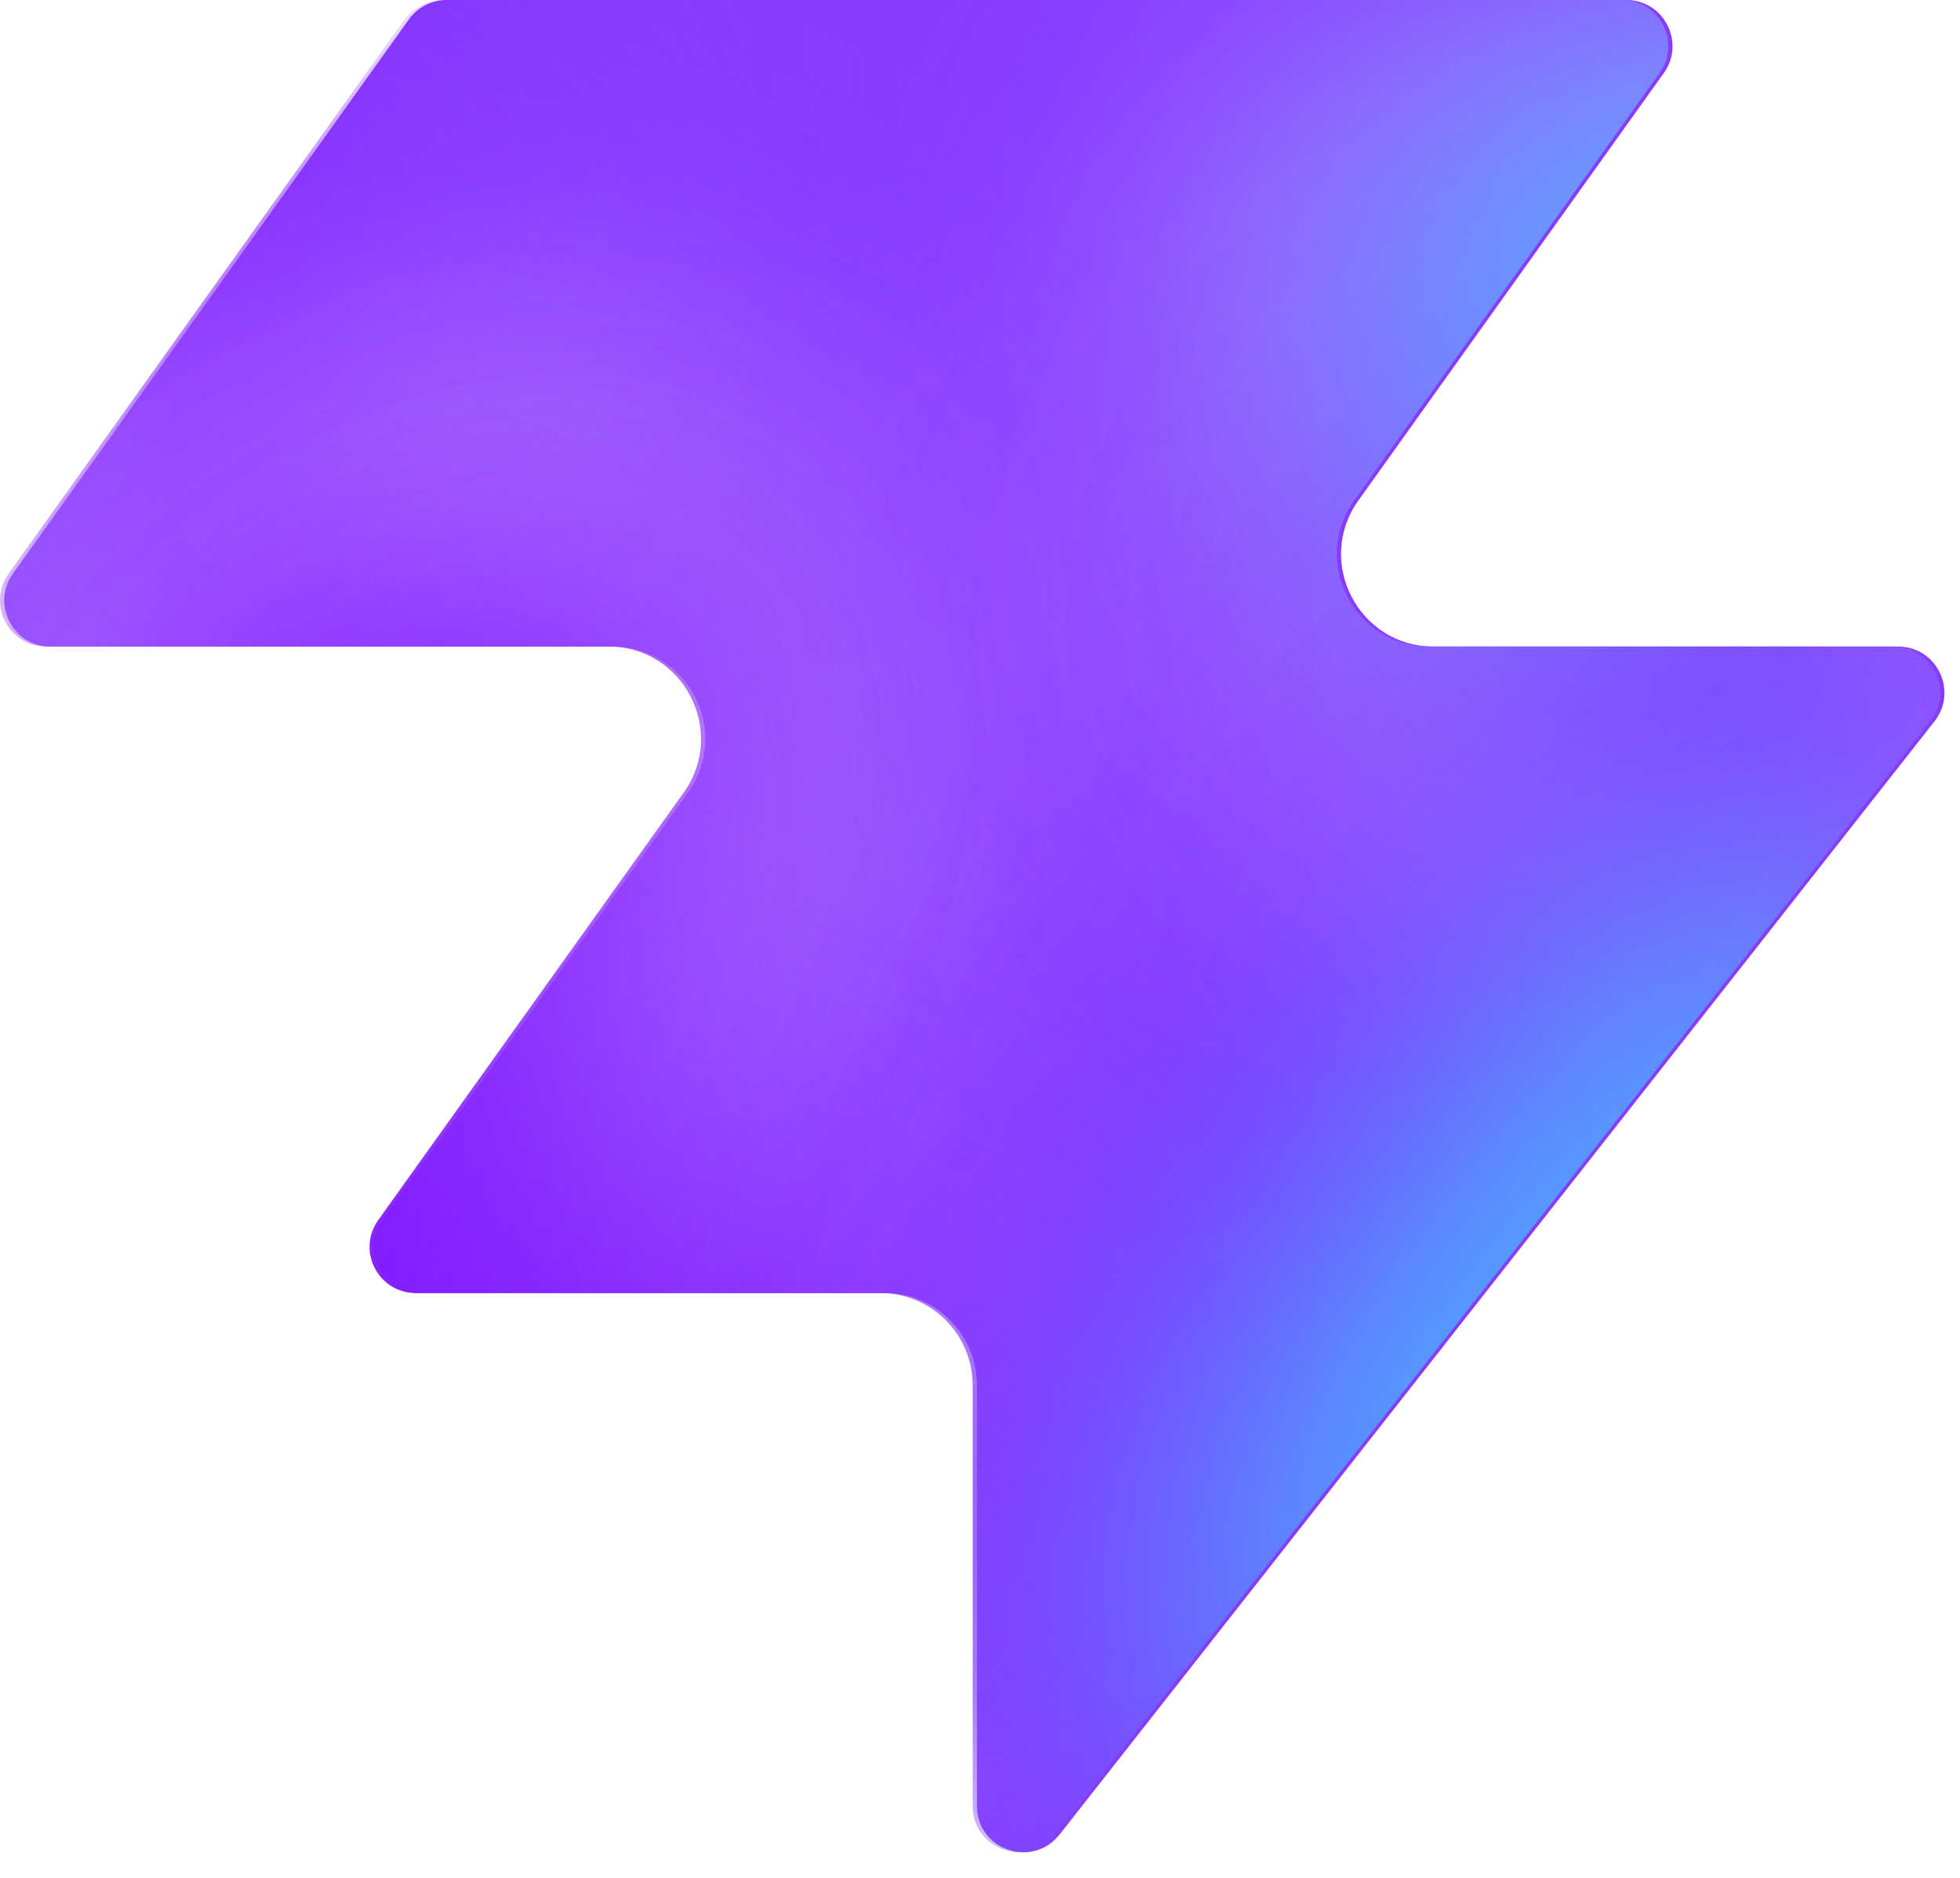
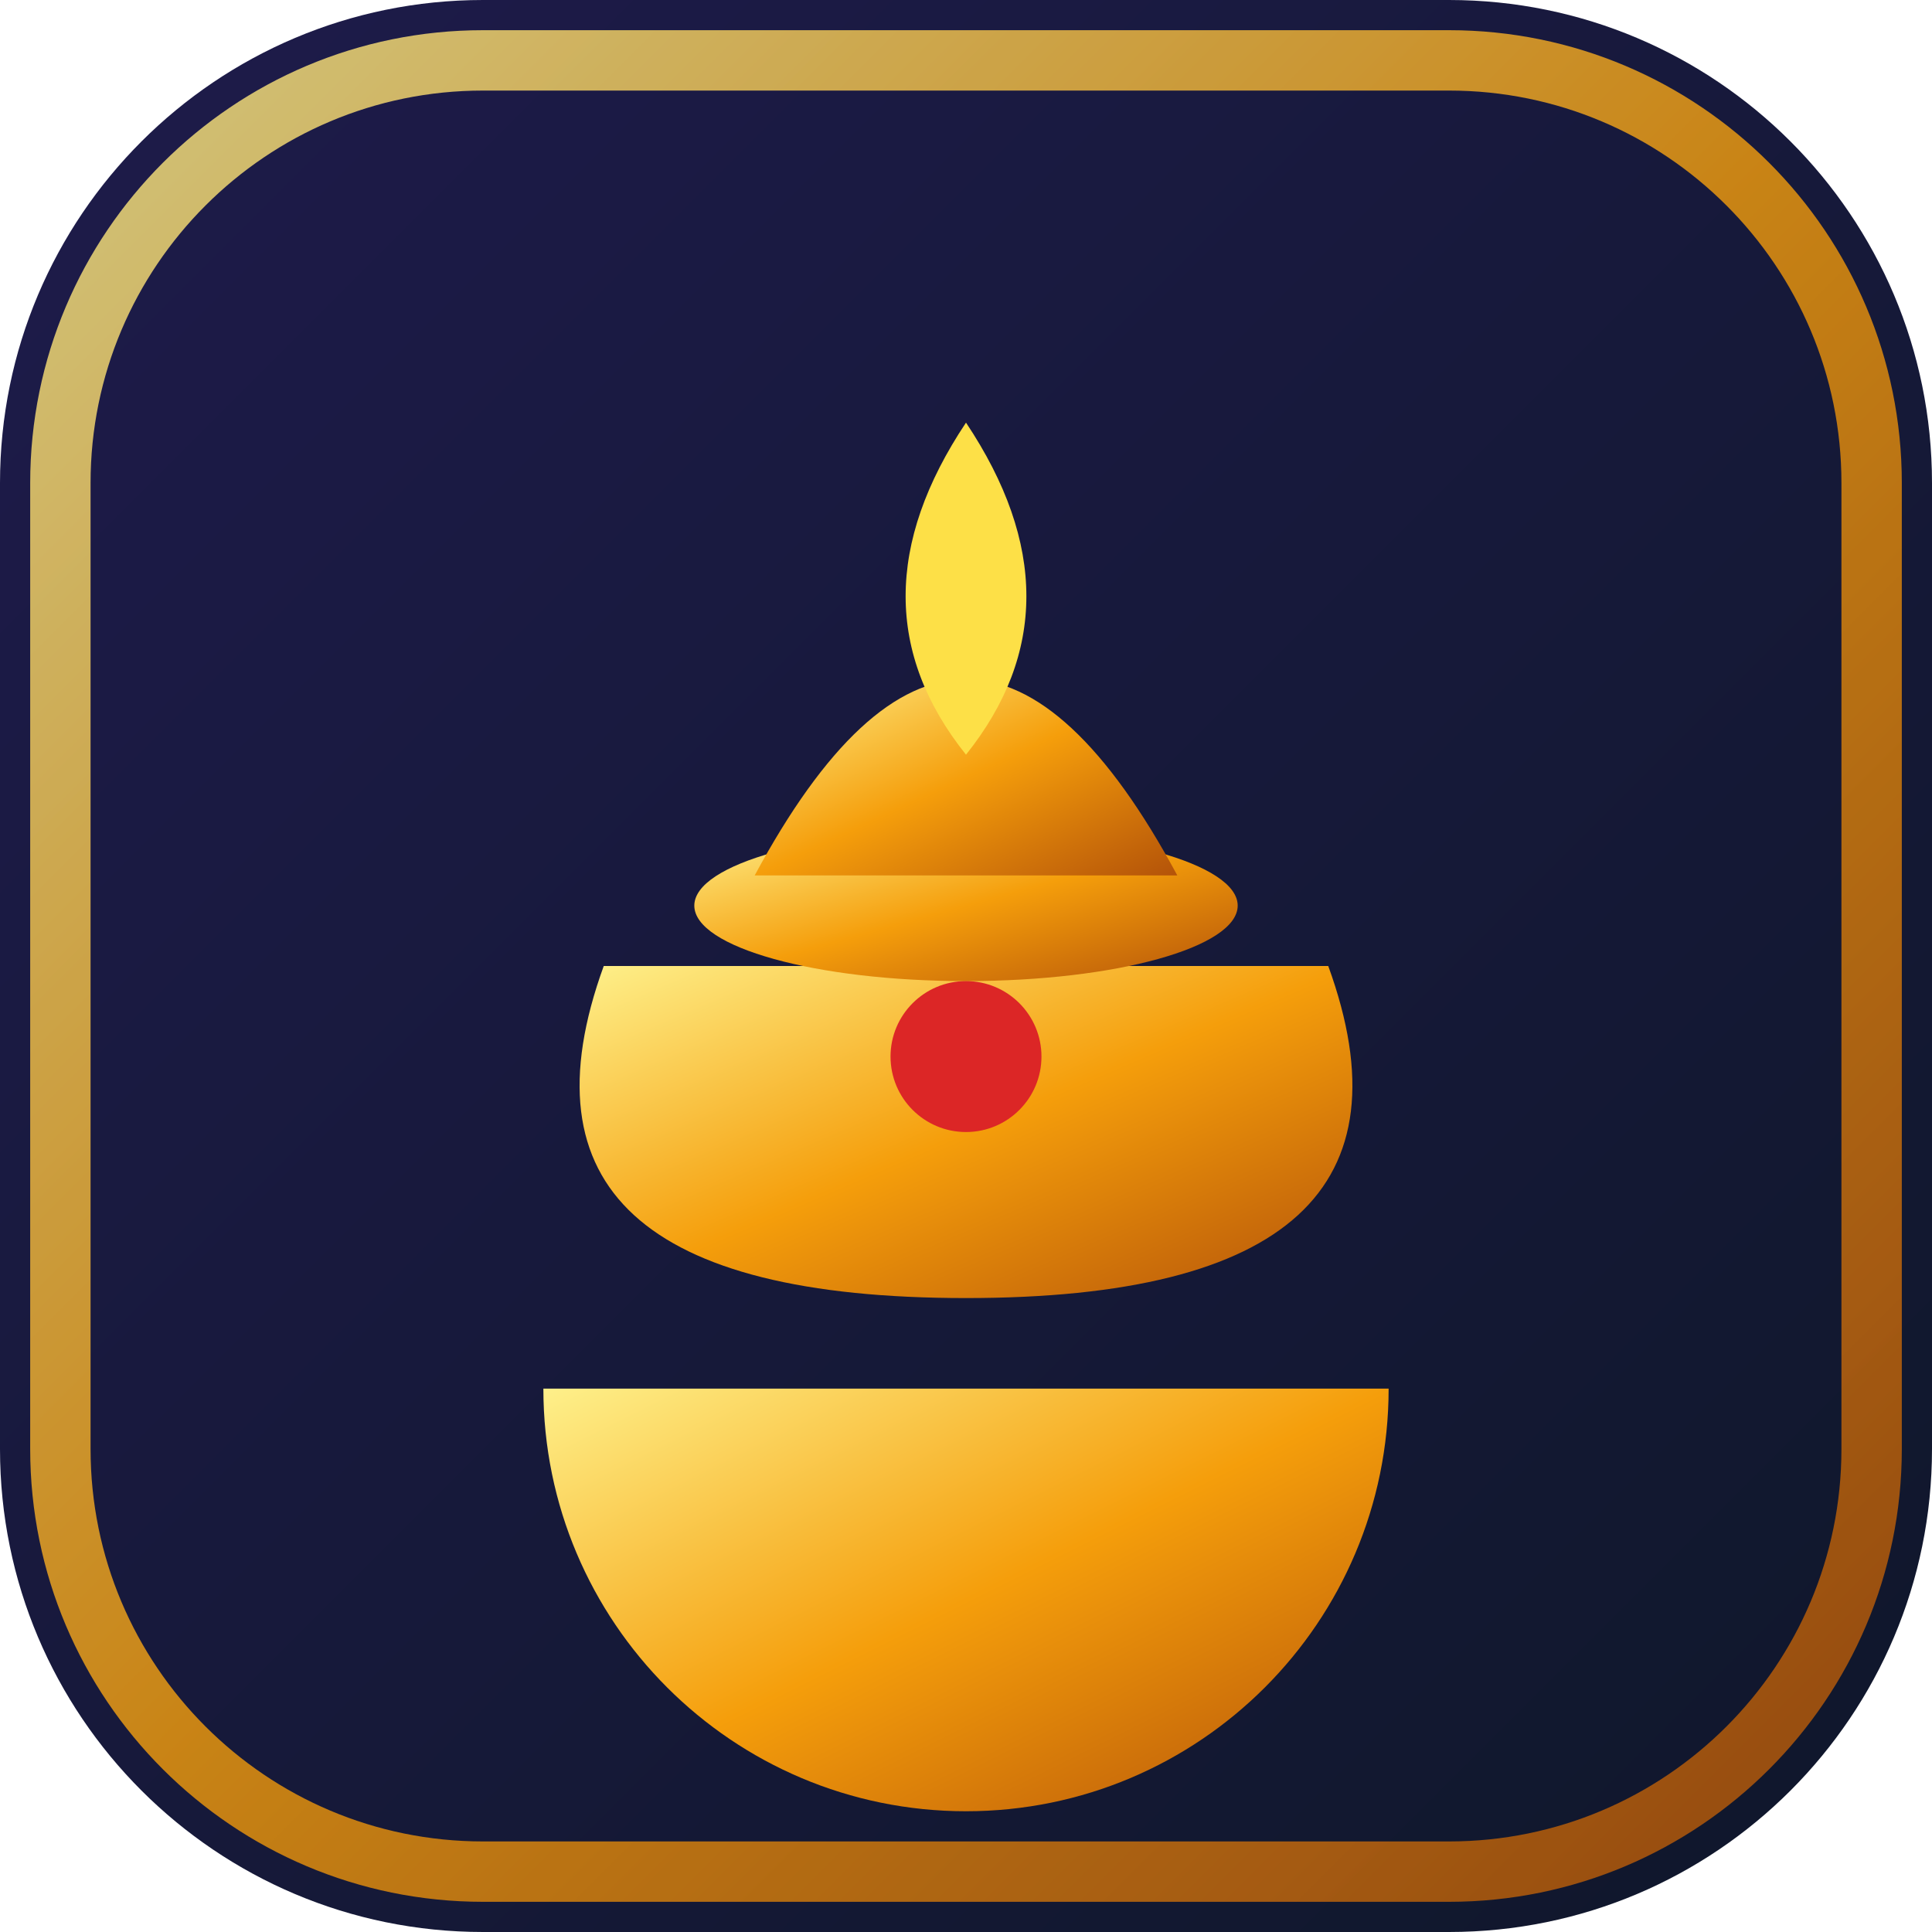
- <svg xmlns="http://www.w3.org/2000/svg" width="48" height="46" fill="none" viewBox="0 0 48 46">
-   <path fill="#863bff" d="M25.946 44.938c-.664.845-2.021.375-2.021-.698V33.937a2.26 2.26 0 0 0-2.262-2.262H10.287c-.92 0-1.456-1.04-.92-1.788l7.48-10.471c1.07-1.497 0-3.578-1.842-3.578H1.237c-.92 0-1.456-1.04-.92-1.788L10.013.474c.214-.297.556-.474.92-.474h28.894c.92 0 1.456 1.04.92 1.788l-7.48 10.471c-1.07 1.498 0 3.579 1.842 3.579h11.377c.943 0 1.473 1.088.89 1.83L25.947 44.94z" style="fill:#863bff;fill:color(display-p3 .525 .23 1);fill-opacity:1" />
-   <mask id="a" width="48" height="46" x="0" y="0" maskUnits="userSpaceOnUse" style="mask-type:alpha">
-     <path fill="#000" d="M25.842 44.938c-.664.844-2.021.375-2.021-.698V33.937a2.26 2.26 0 0 0-2.262-2.262H10.183c-.92 0-1.456-1.04-.92-1.788l7.48-10.471c1.07-1.498 0-3.579-1.842-3.579H1.133c-.92 0-1.456-1.04-.92-1.787L9.91.473c.214-.297.556-.474.92-.474h28.894c.92 0 1.456 1.04.92 1.788l-7.48 10.471c-1.07 1.498 0 3.578 1.842 3.578h11.377c.943 0 1.473 1.088.89 1.832L25.843 44.94z" style="fill:#000;fill-opacity:1" />
-   </mask>
-   <g mask="url(#a)">
-     <g filter="url(#b)">
-       <ellipse cx="5.508" cy="14.704" fill="#ede6ff" rx="5.508" ry="14.704" style="fill:#ede6ff;fill:color(display-p3 .927 .903 1);fill-opacity:1" transform="matrix(.00324 1 1 -.00324 -4.47 31.516)" />
-     </g>
-     <g filter="url(#c)">
-       <ellipse cx="10.399" cy="29.851" fill="#ede6ff" rx="10.399" ry="29.851" style="fill:#ede6ff;fill:color(display-p3 .927 .903 1);fill-opacity:1" transform="matrix(.00324 1 1 -.00324 -39.328 7.883)" />
-     </g>
-     <g filter="url(#d)">
-       <ellipse cx="5.508" cy="30.487" fill="#7e14ff" rx="5.508" ry="30.487" style="fill:#7e14ff;fill:color(display-p3 .492 .077 1);fill-opacity:1" transform="rotate(89.814 -25.913 -14.639)scale(1 -1)" />
-     </g>
-     <g filter="url(#e)">
-       <ellipse cx="5.508" cy="30.599" fill="#7e14ff" rx="5.508" ry="30.599" style="fill:#7e14ff;fill:color(display-p3 .492 .077 1);fill-opacity:1" transform="rotate(89.814 -32.644 -3.334)scale(1 -1)" />
-     </g>
-     <g filter="url(#f)">
-       <ellipse cx="5.508" cy="30.599" fill="#7e14ff" rx="5.508" ry="30.599" style="fill:#7e14ff;fill:color(display-p3 .492 .077 1);fill-opacity:1" transform="matrix(.00324 1 1 -.00324 -34.34 30.47)" />
-     </g>
-     <g filter="url(#g)">
-       <ellipse cx="14.072" cy="22.078" fill="#ede6ff" rx="14.072" ry="22.078" style="fill:#ede6ff;fill:color(display-p3 .927 .903 1);fill-opacity:1" transform="rotate(93.35 24.506 48.493)scale(-1 1)" />
-     </g>
-     <g filter="url(#h)">
-       <ellipse cx="3.47" cy="21.501" fill="#7e14ff" rx="3.47" ry="21.501" style="fill:#7e14ff;fill:color(display-p3 .492 .077 1);fill-opacity:1" transform="rotate(89.009 28.708 47.59)scale(-1 1)" />
-     </g>
-     <g filter="url(#i)">
-       <ellipse cx="3.47" cy="21.501" fill="#7e14ff" rx="3.47" ry="21.501" style="fill:#7e14ff;fill:color(display-p3 .492 .077 1);fill-opacity:1" transform="rotate(89.009 28.708 47.59)scale(-1 1)" />
-     </g>
-     <g filter="url(#j)">
-       <ellipse cx=".387" cy="8.972" fill="#7e14ff" rx="4.407" ry="29.108" style="fill:#7e14ff;fill:color(display-p3 .492 .077 1);fill-opacity:1" transform="rotate(39.51 .387 8.972)" />
-     </g>
-     <g filter="url(#k)">
-       <ellipse cx="47.523" cy="-6.092" fill="#7e14ff" rx="4.407" ry="29.108" style="fill:#7e14ff;fill:color(display-p3 .492 .077 1);fill-opacity:1" transform="rotate(37.892 47.523 -6.092)" />
-     </g>
-     <g filter="url(#l)">
-       <ellipse cx="41.412" cy="6.333" fill="#47bfff" rx="5.971" ry="9.665" style="fill:#47bfff;fill:color(display-p3 .28 .748 1);fill-opacity:1" transform="rotate(37.892 41.412 6.333)" />
-     </g>
-     <g filter="url(#m)">
-       <ellipse cx="-1.879" cy="38.332" fill="#7e14ff" rx="4.407" ry="29.108" style="fill:#7e14ff;fill:color(display-p3 .492 .077 1);fill-opacity:1" transform="rotate(37.892 -1.88 38.332)" />
-     </g>
-     <g filter="url(#n)">
-       <ellipse cx="-1.879" cy="38.332" fill="#7e14ff" rx="4.407" ry="29.108" style="fill:#7e14ff;fill:color(display-p3 .492 .077 1);fill-opacity:1" transform="rotate(37.892 -1.88 38.332)" />
-     </g>
-     <g filter="url(#o)">
-       <ellipse cx="35.651" cy="29.907" fill="#7e14ff" rx="4.407" ry="29.108" style="fill:#7e14ff;fill:color(display-p3 .492 .077 1);fill-opacity:1" transform="rotate(37.892 35.651 29.907)" />
-     </g>
-     <g filter="url(#p)">
-       <ellipse cx="38.418" cy="32.4" fill="#47bfff" rx="5.971" ry="15.297" style="fill:#47bfff;fill:color(display-p3 .28 .748 1);fill-opacity:1" transform="rotate(37.892 38.418 32.4)" />
-     </g>
+ <svg xmlns="http://www.w3.org/2000/svg" viewBox="0 0 64 64">
+   <defs>
+     <linearGradient id="goldGrad" x1="0%" y1="0%" x2="100%" y2="100%">
+       <stop offset="0%" stop-color="#fef08a" />
+       <stop offset="50%" stop-color="#f59e0b" />
+       <stop offset="100%" stop-color="#b45309" />
+     </linearGradient>
+     <linearGradient id="bgGrad" x1="0%" y1="0%" x2="100%" y2="100%">
+       <stop offset="0%" stop-color="#1e1b4b" />
+       <stop offset="100%" stop-color="#0f172a" />
+     </linearGradient>
+   </defs>
+   <rect width="64" height="64" rx="16" fill="url(#bgGrad)" />
+   <rect x="2" y="2" width="60" height="60" rx="14" fill="none" stroke="url(#goldGrad)" stroke-width="2" opacity="0.8" />
+   <g transform="translate(12, 10)">
+     <path d="M6 36 h28 a3 3 0 0 1 -28 0 z" fill="url(#goldGrad)" />
+     <path d="M8 22 Q4 33 20 33 Q36 33 32 22 Z" fill="url(#goldGrad)" />
+     <ellipse cx="20" cy="20" rx="9" ry="2.5" fill="url(#goldGrad)" />
+     <path d="M13 19 Q20 6 27 19 Z" fill="url(#goldGrad)" />
+     <path d="M20 4 Q24 10 20 15 Q16 10 20 4 Z" fill="#fde047" />
+     <circle cx="20" cy="25" r="2.5" fill="#dc2626" />
  </g>
-   <defs>
-     <filter id="b" width="60.045" height="41.654" x="-19.77" y="16.149" color-interpolation-filters="sRGB" filterUnits="userSpaceOnUse">
-       <feFlood flood-opacity="0" result="BackgroundImageFix" />
-       <feBlend in="SourceGraphic" in2="BackgroundImageFix" result="shape" />
-       <feGaussianBlur result="effect1_foregroundBlur_2002_17158" stdDeviation="7.659" />
-     </filter>
-     <filter id="c" width="90.34" height="51.437" x="-54.613" y="-7.533" color-interpolation-filters="sRGB" filterUnits="userSpaceOnUse">
-       <feFlood flood-opacity="0" result="BackgroundImageFix" />
-       <feBlend in="SourceGraphic" in2="BackgroundImageFix" result="shape" />
-       <feGaussianBlur result="effect1_foregroundBlur_2002_17158" stdDeviation="7.659" />
-     </filter>
-     <filter id="d" width="79.355" height="29.4" x="-49.64" y="2.03" color-interpolation-filters="sRGB" filterUnits="userSpaceOnUse">
-       <feFlood flood-opacity="0" result="BackgroundImageFix" />
-       <feBlend in="SourceGraphic" in2="BackgroundImageFix" result="shape" />
-       <feGaussianBlur result="effect1_foregroundBlur_2002_17158" stdDeviation="4.596" />
-     </filter>
-     <filter id="e" width="79.579" height="29.4" x="-45.045" y="20.029" color-interpolation-filters="sRGB" filterUnits="userSpaceOnUse">
-       <feFlood flood-opacity="0" result="BackgroundImageFix" />
-       <feBlend in="SourceGraphic" in2="BackgroundImageFix" result="shape" />
-       <feGaussianBlur result="effect1_foregroundBlur_2002_17158" stdDeviation="4.596" />
-     </filter>
-     <filter id="f" width="79.579" height="29.4" x="-43.513" y="21.178" color-interpolation-filters="sRGB" filterUnits="userSpaceOnUse">
-       <feFlood flood-opacity="0" result="BackgroundImageFix" />
-       <feBlend in="SourceGraphic" in2="BackgroundImageFix" result="shape" />
-       <feGaussianBlur result="effect1_foregroundBlur_2002_17158" stdDeviation="4.596" />
-     </filter>
-     <filter id="g" width="74.749" height="58.852" x="15.756" y="-17.901" color-interpolation-filters="sRGB" filterUnits="userSpaceOnUse">
-       <feFlood flood-opacity="0" result="BackgroundImageFix" />
-       <feBlend in="SourceGraphic" in2="BackgroundImageFix" result="shape" />
-       <feGaussianBlur result="effect1_foregroundBlur_2002_17158" stdDeviation="7.659" />
-     </filter>
-     <filter id="h" width="61.377" height="25.362" x="23.548" y="2.284" color-interpolation-filters="sRGB" filterUnits="userSpaceOnUse">
-       <feFlood flood-opacity="0" result="BackgroundImageFix" />
-       <feBlend in="SourceGraphic" in2="BackgroundImageFix" result="shape" />
-       <feGaussianBlur result="effect1_foregroundBlur_2002_17158" stdDeviation="4.596" />
-     </filter>
-     <filter id="i" width="61.377" height="25.362" x="23.548" y="2.284" color-interpolation-filters="sRGB" filterUnits="userSpaceOnUse">
-       <feFlood flood-opacity="0" result="BackgroundImageFix" />
-       <feBlend in="SourceGraphic" in2="BackgroundImageFix" result="shape" />
-       <feGaussianBlur result="effect1_foregroundBlur_2002_17158" stdDeviation="4.596" />
-     </filter>
-     <filter id="j" width="56.045" height="63.649" x="-27.636" y="-22.853" color-interpolation-filters="sRGB" filterUnits="userSpaceOnUse">
-       <feFlood flood-opacity="0" result="BackgroundImageFix" />
-       <feBlend in="SourceGraphic" in2="BackgroundImageFix" result="shape" />
-       <feGaussianBlur result="effect1_foregroundBlur_2002_17158" stdDeviation="4.596" />
-     </filter>
-     <filter id="k" width="54.814" height="64.646" x="20.116" y="-38.415" color-interpolation-filters="sRGB" filterUnits="userSpaceOnUse">
-       <feFlood flood-opacity="0" result="BackgroundImageFix" />
-       <feBlend in="SourceGraphic" in2="BackgroundImageFix" result="shape" />
-       <feGaussianBlur result="effect1_foregroundBlur_2002_17158" stdDeviation="4.596" />
-     </filter>
-     <filter id="l" width="33.541" height="35.313" x="24.641" y="-11.323" color-interpolation-filters="sRGB" filterUnits="userSpaceOnUse">
-       <feFlood flood-opacity="0" result="BackgroundImageFix" />
-       <feBlend in="SourceGraphic" in2="BackgroundImageFix" result="shape" />
-       <feGaussianBlur result="effect1_foregroundBlur_2002_17158" stdDeviation="4.596" />
-     </filter>
-     <filter id="m" width="54.814" height="64.646" x="-29.286" y="6.009" color-interpolation-filters="sRGB" filterUnits="userSpaceOnUse">
-       <feFlood flood-opacity="0" result="BackgroundImageFix" />
-       <feBlend in="SourceGraphic" in2="BackgroundImageFix" result="shape" />
-       <feGaussianBlur result="effect1_foregroundBlur_2002_17158" stdDeviation="4.596" />
-     </filter>
-     <filter id="n" width="54.814" height="64.646" x="-29.286" y="6.009" color-interpolation-filters="sRGB" filterUnits="userSpaceOnUse">
-       <feFlood flood-opacity="0" result="BackgroundImageFix" />
-       <feBlend in="SourceGraphic" in2="BackgroundImageFix" result="shape" />
-       <feGaussianBlur result="effect1_foregroundBlur_2002_17158" stdDeviation="4.596" />
-     </filter>
-     <filter id="o" width="54.814" height="64.646" x="8.244" y="-2.416" color-interpolation-filters="sRGB" filterUnits="userSpaceOnUse">
-       <feFlood flood-opacity="0" result="BackgroundImageFix" />
-       <feBlend in="SourceGraphic" in2="BackgroundImageFix" result="shape" />
-       <feGaussianBlur result="effect1_foregroundBlur_2002_17158" stdDeviation="4.596" />
-     </filter>
-     <filter id="p" width="39.409" height="43.623" x="18.713" y="10.588" color-interpolation-filters="sRGB" filterUnits="userSpaceOnUse">
-       <feFlood flood-opacity="0" result="BackgroundImageFix" />
-       <feBlend in="SourceGraphic" in2="BackgroundImageFix" result="shape" />
-       <feGaussianBlur result="effect1_foregroundBlur_2002_17158" stdDeviation="4.596" />
-     </filter>
-   </defs>
</svg>
